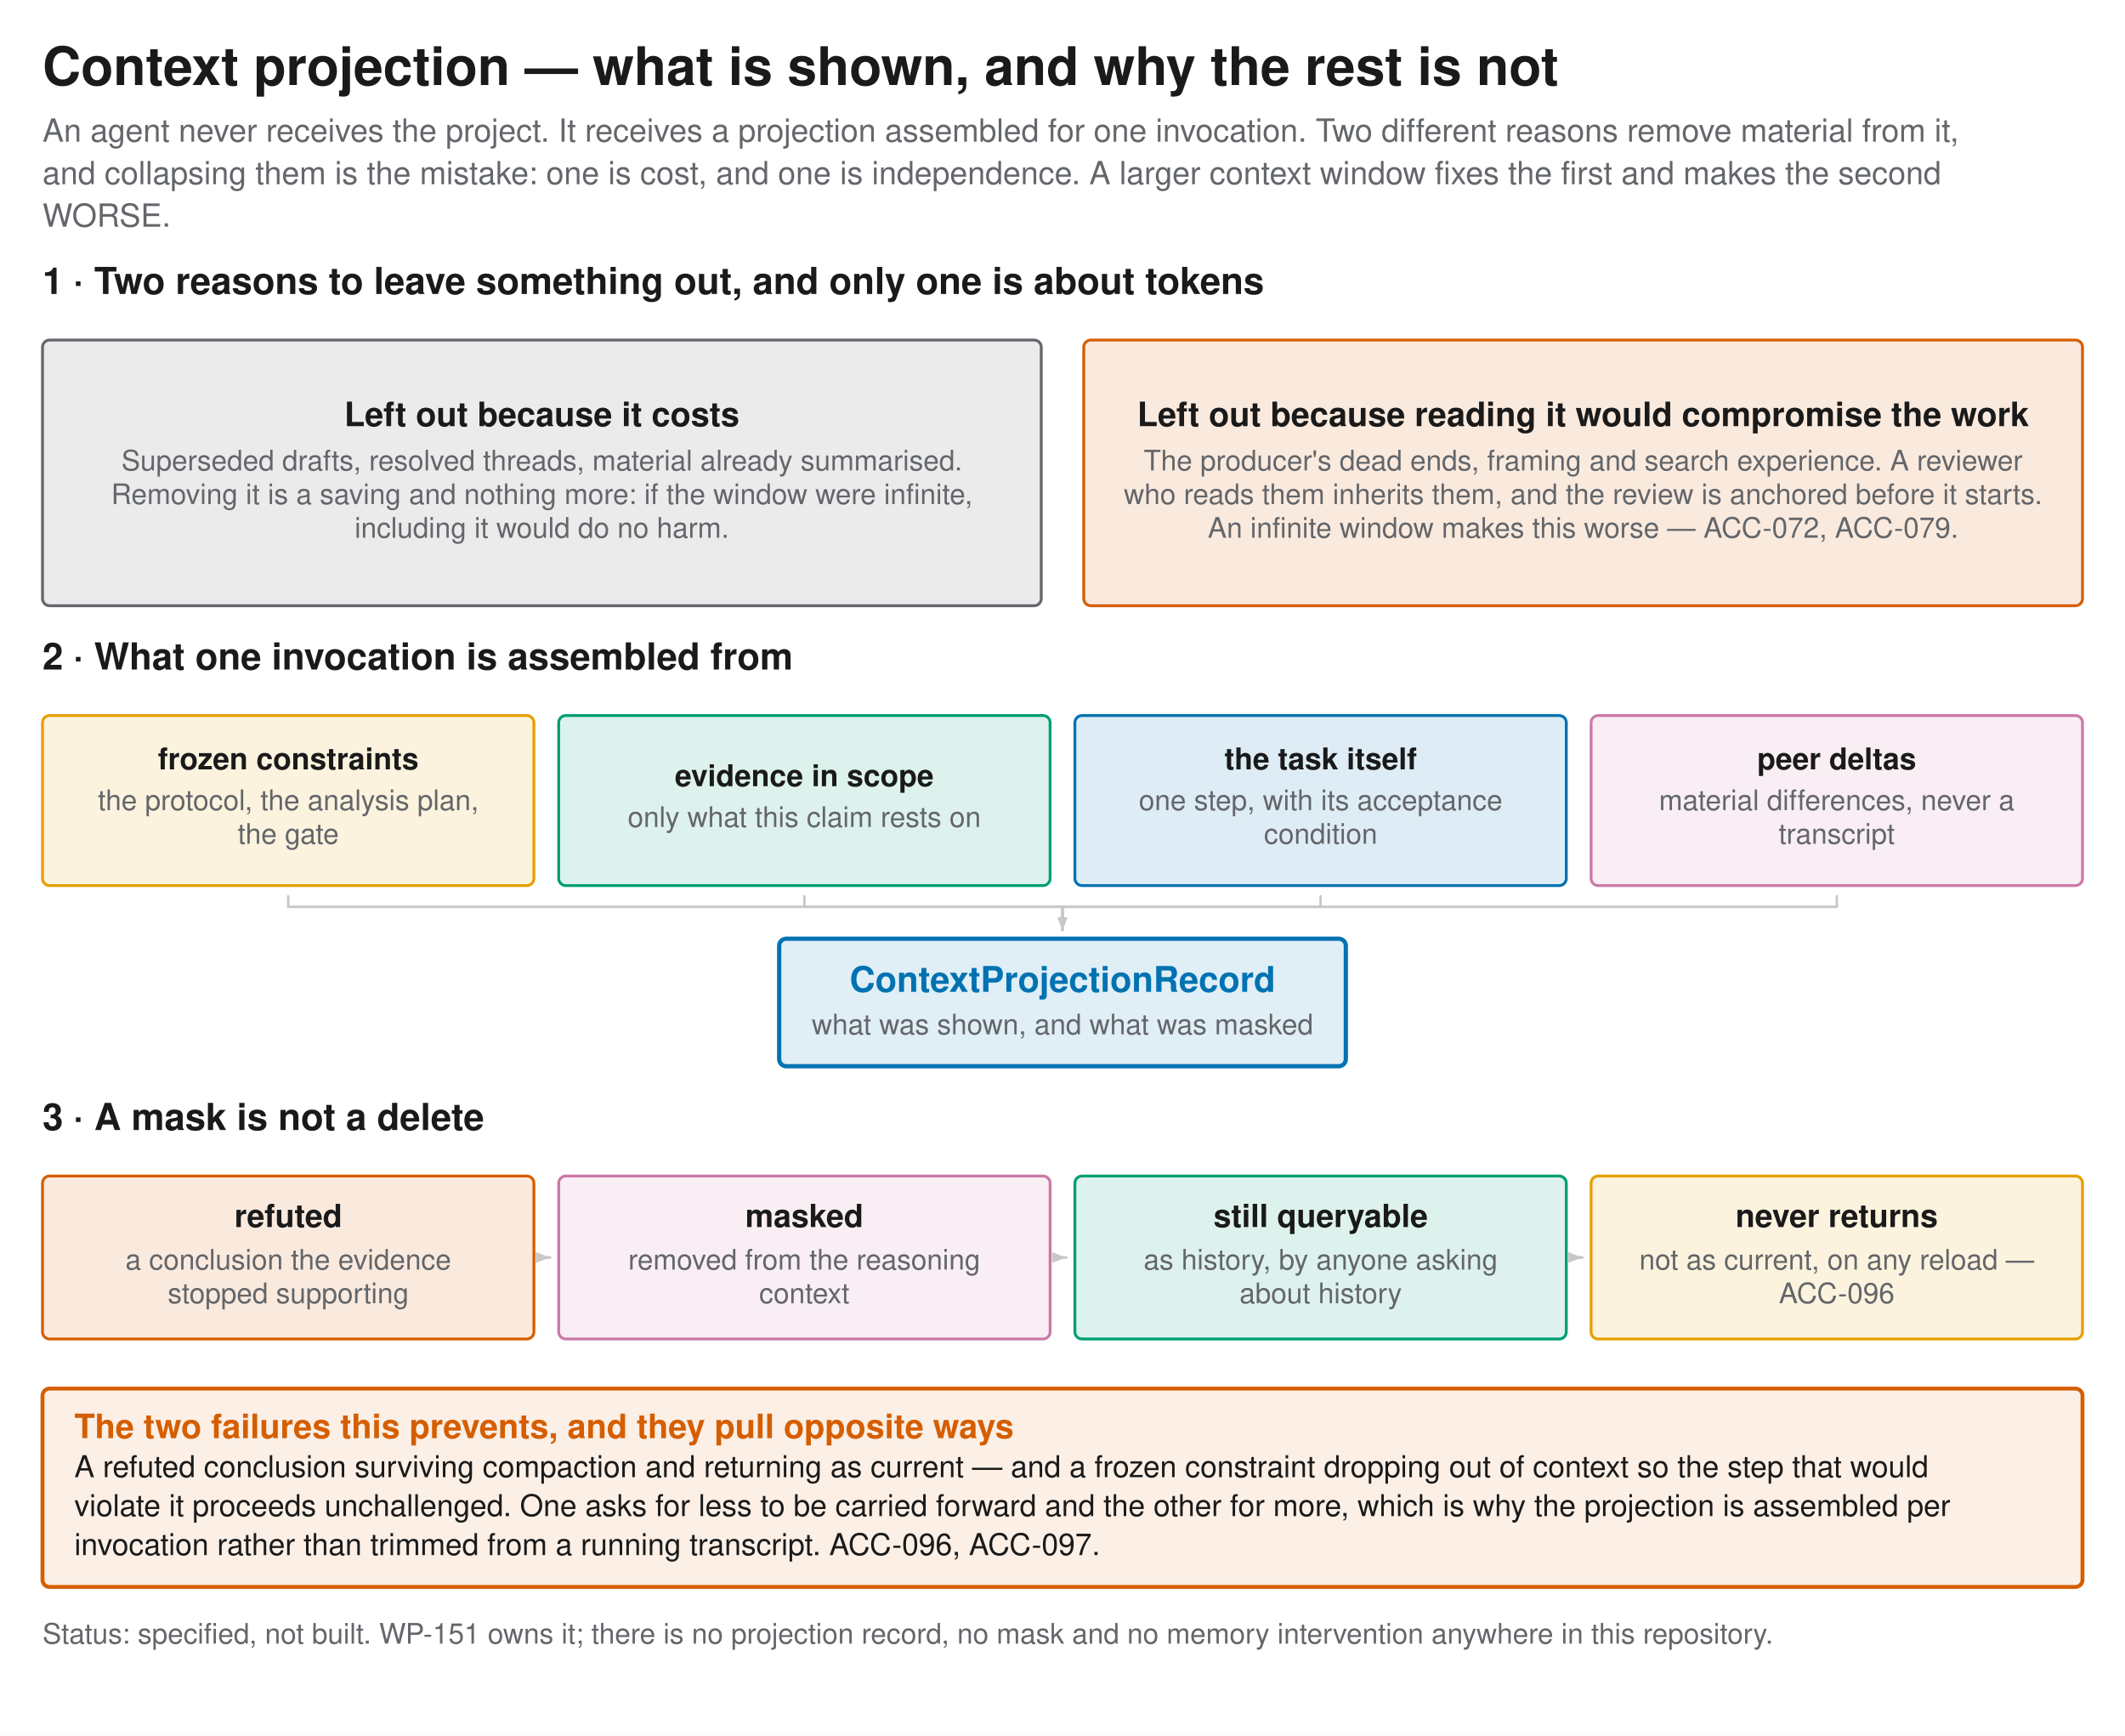
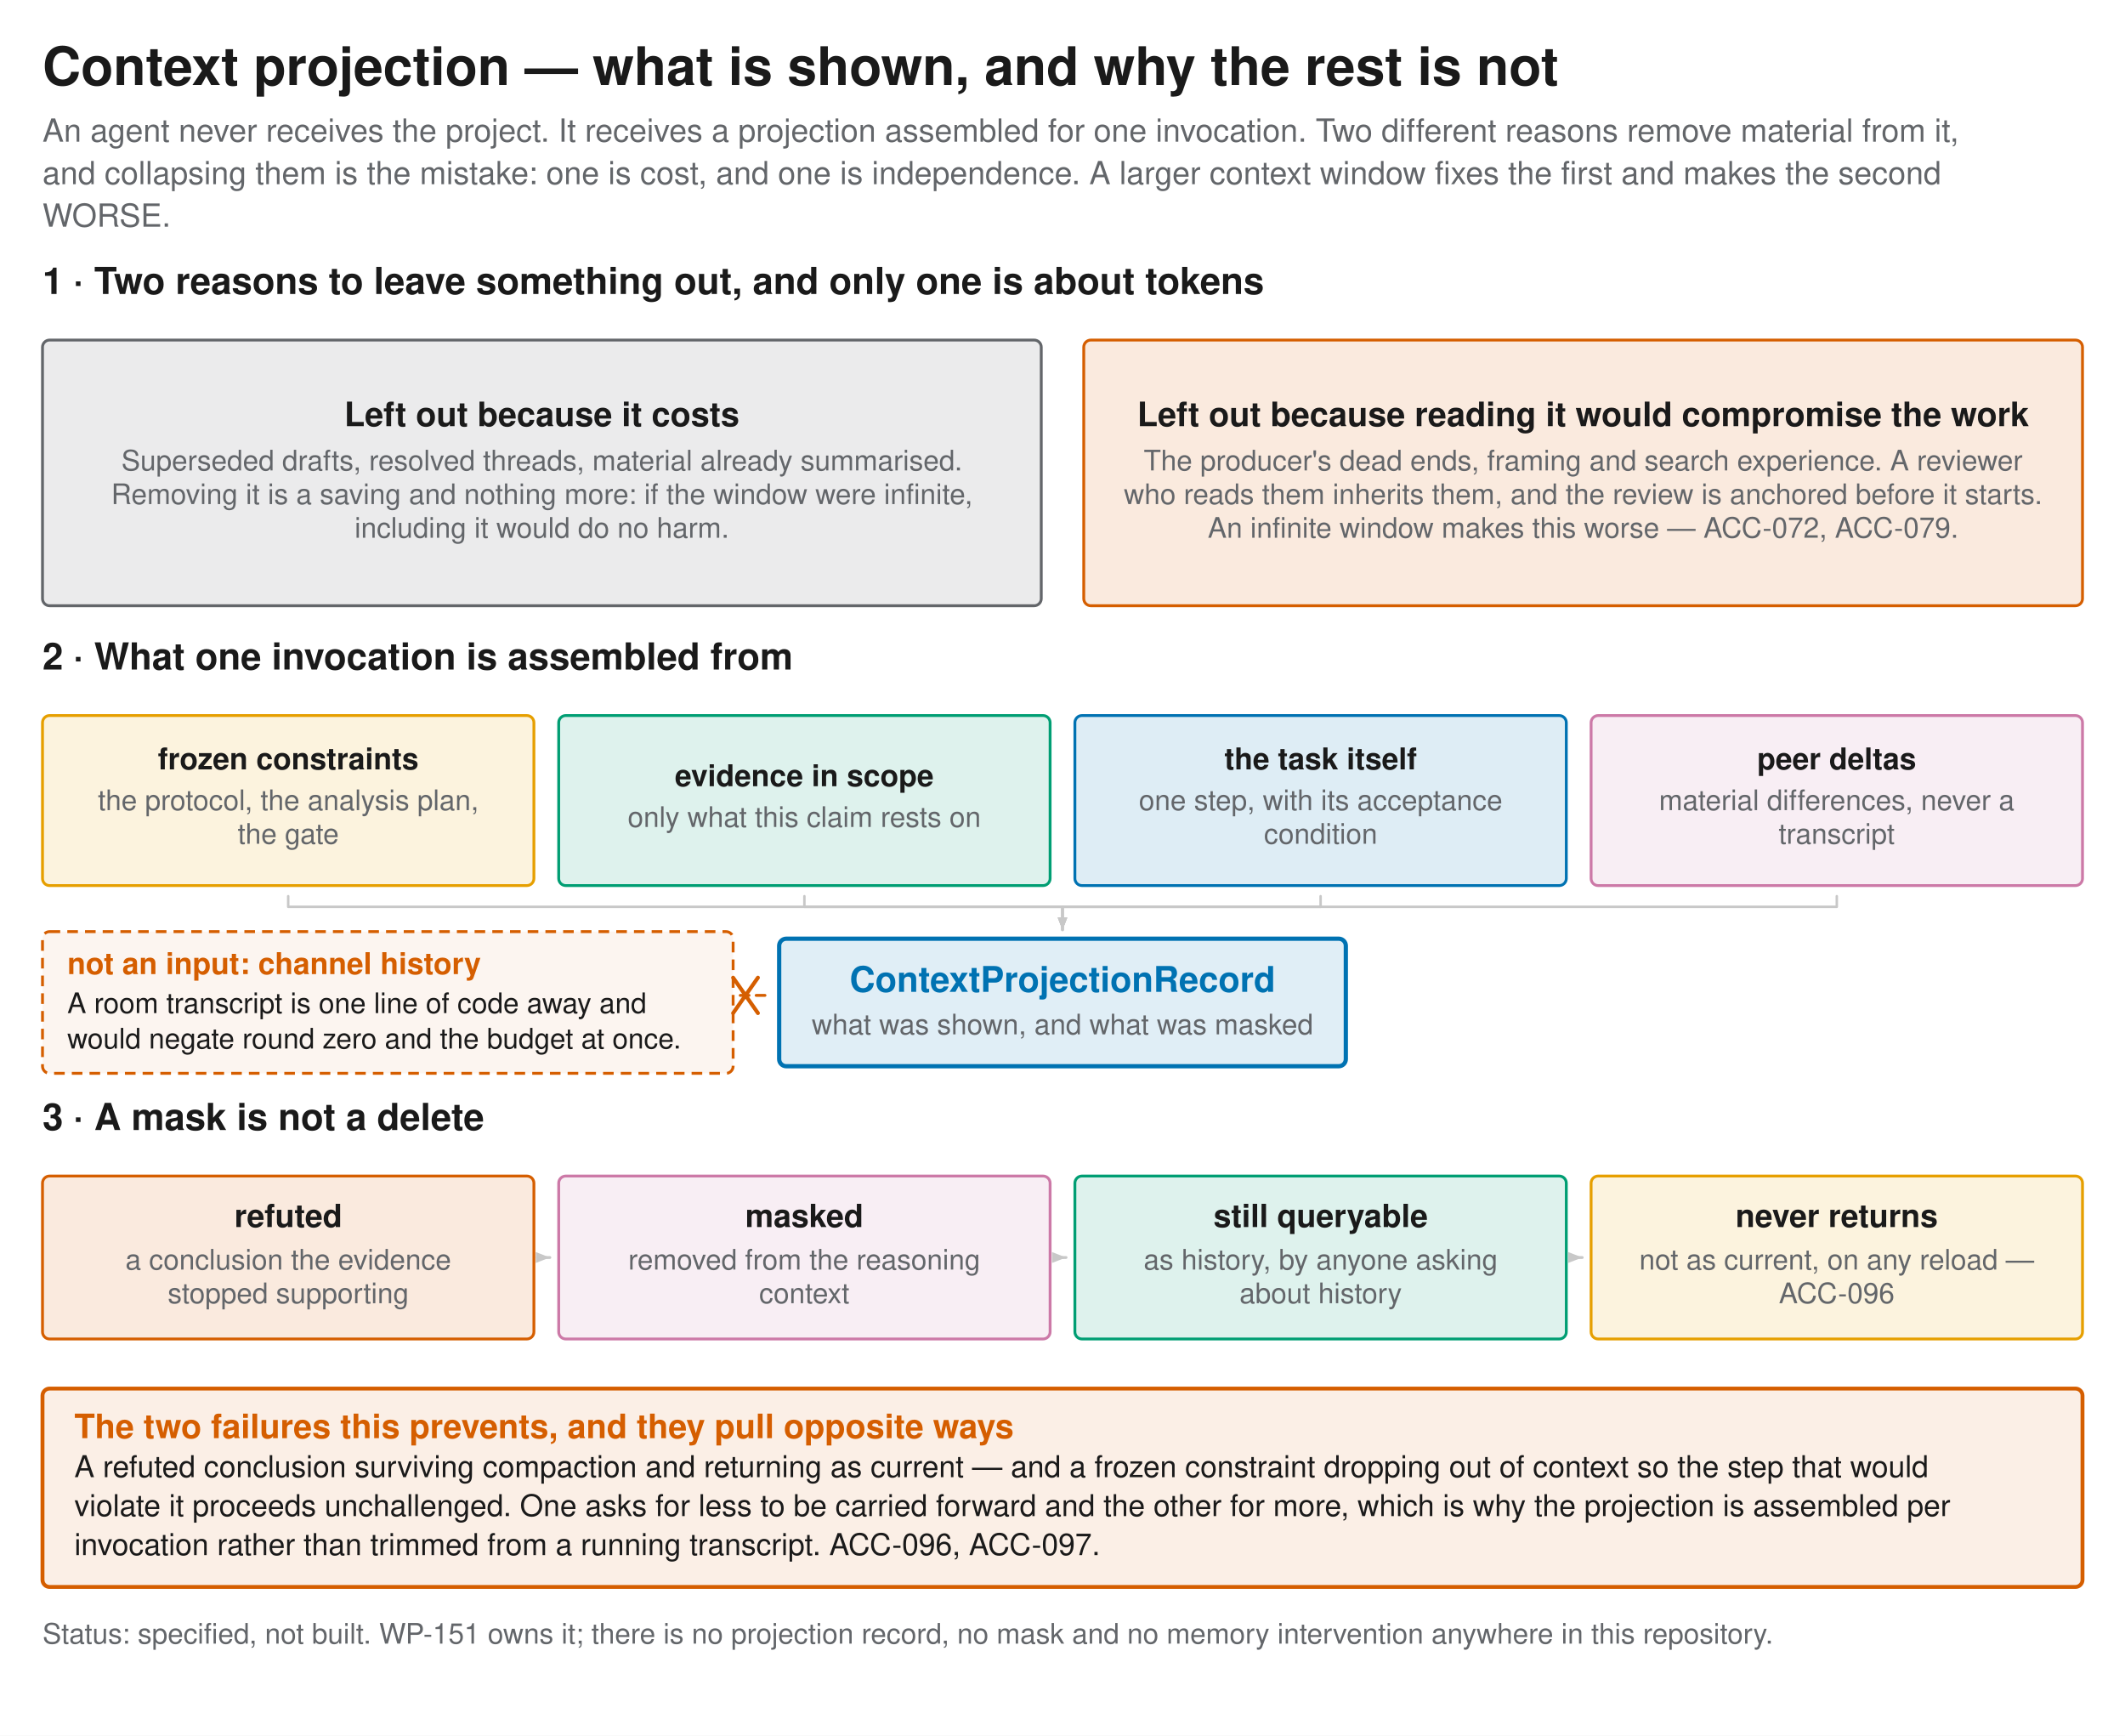
<svg xmlns="http://www.w3.org/2000/svg" viewBox="0 0 1200 980" width="100%" role="img">
  <defs>
    <marker id="arrow" viewBox="0 0 10 10" refX="9" refY="5" markerWidth="7" markerHeight="7" orient="auto-start-reverse">
      <path d="M 0 1 L 9 5 L 0 9 z" fill="context-stroke" />
    </marker>
    <marker id="arrowsm" viewBox="0 0 10 10" refX="9" refY="5" markerWidth="5.5" markerHeight="5.5" orient="auto-start-reverse">
      <path d="M 0 1.5 L 9 5 L 0 8.5 z" fill="context-stroke" />
    </marker>
    <pattern id="hatch" width="7" height="7" patternTransform="rotate(45)" patternUnits="userSpaceOnUse">
      <line x1="0" y1="0" x2="0" y2="7" stroke="#C8C8C8" stroke-width="2.2" />
    </pattern>
  </defs>
  <rect width="1200" height="980" fill="#FFFFFF" />
  <text x="24.0" y="48.0" font-family="Helvetica, Arial, 'Liberation Sans', 'DejaVu Sans', sans-serif" font-size="30" font-weight="700" font-style="normal" fill="#1A1A1A" text-anchor="start">Context projection — what is shown, and why the rest is not</text>
  <text x="24.0" y="80.0" font-family="Helvetica, Arial, 'Liberation Sans', 'DejaVu Sans', sans-serif" font-size="18" font-weight="400" font-style="normal" fill="#63666A" text-anchor="start">An agent never receives the project. It receives a projection assembled for one invocation. Two different reasons remove material from it,</text>
  <text x="24.0" y="104.0" font-family="Helvetica, Arial, 'Liberation Sans', 'DejaVu Sans', sans-serif" font-size="18" font-weight="400" font-style="normal" fill="#63666A" text-anchor="start">and collapsing them is the mistake: one is cost, and one is independence. A larger context window fixes the first and makes the second</text>
  <text x="24.0" y="128.0" font-family="Helvetica, Arial, 'Liberation Sans', 'DejaVu Sans', sans-serif" font-size="18" font-weight="400" font-style="normal" fill="#63666A" text-anchor="start">WORSE.</text>
  <text x="24.0" y="166.0" font-family="Helvetica, Arial, 'Liberation Sans', 'DejaVu Sans', sans-serif" font-size="21" font-weight="700" font-style="normal" fill="#1A1A1A" text-anchor="start">1 · Two reasons to leave something out, and only one is about tokens</text>
  <rect x="24.0" y="192.0" width="564.0" height="150.0" rx="4" fill="#ebebec" stroke="#63666A" stroke-width="1.6" />
  <text x="306.0" y="240.6" font-family="Helvetica, Arial, 'Liberation Sans', 'DejaVu Sans', sans-serif" font-size="19" font-weight="600" font-style="normal" fill="#1A1A1A" text-anchor="middle">Left out because it costs</text>
  <text x="306.0" y="265.6" font-family="Helvetica, Arial, 'Liberation Sans', 'DejaVu Sans', sans-serif" font-size="16" font-weight="400" font-style="normal" fill="#63666A" text-anchor="middle">Superseded drafts, resolved threads, material already summarised.</text>
  <text x="306.0" y="284.6" font-family="Helvetica, Arial, 'Liberation Sans', 'DejaVu Sans', sans-serif" font-size="16" font-weight="400" font-style="normal" fill="#63666A" text-anchor="middle">Removing it is a saving and nothing more: if the window were infinite,</text>
  <text x="306.0" y="303.6" font-family="Helvetica, Arial, 'Liberation Sans', 'DejaVu Sans', sans-serif" font-size="16" font-weight="400" font-style="normal" fill="#63666A" text-anchor="middle">including it would do no harm.</text>
  <rect x="612.0" y="192.0" width="564.0" height="150.0" rx="4" fill="#faeade" stroke="#D55E00" stroke-width="1.6" />
  <text x="894.0" y="240.6" font-family="Helvetica, Arial, 'Liberation Sans', 'DejaVu Sans', sans-serif" font-size="19" font-weight="600" font-style="normal" fill="#1A1A1A" text-anchor="middle">Left out because reading it would compromise the work</text>
  <text x="894.0" y="265.6" font-family="Helvetica, Arial, 'Liberation Sans', 'DejaVu Sans', sans-serif" font-size="16" font-weight="400" font-style="normal" fill="#63666A" text-anchor="middle">The producer's dead ends, framing and search experience. A reviewer</text>
  <text x="894.0" y="284.6" font-family="Helvetica, Arial, 'Liberation Sans', 'DejaVu Sans', sans-serif" font-size="16" font-weight="400" font-style="normal" fill="#63666A" text-anchor="middle">who reads them inherits them, and the review is anchored before it starts.</text>
  <text x="894.0" y="303.6" font-family="Helvetica, Arial, 'Liberation Sans', 'DejaVu Sans', sans-serif" font-size="16" font-weight="400" font-style="normal" fill="#63666A" text-anchor="middle">An infinite window makes this worse — ACC-072, ACC-079.</text>
  <text x="24.0" y="378.0" font-family="Helvetica, Arial, 'Liberation Sans', 'DejaVu Sans', sans-serif" font-size="21" font-weight="700" font-style="normal" fill="#1A1A1A" text-anchor="start">2 · What one invocation is assembled from</text>
  <rect x="24.0" y="404.0" width="277.5" height="96.0" rx="4" fill="#fcf3de" stroke="#E69F00" stroke-width="1.6" />
  <text x="162.8" y="434.4" font-family="Helvetica, Arial, 'Liberation Sans', 'DejaVu Sans', sans-serif" font-size="17" font-weight="600" font-style="normal" fill="#1A1A1A" text-anchor="middle">frozen constraints</text>
  <text x="162.8" y="457.4" font-family="Helvetica, Arial, 'Liberation Sans', 'DejaVu Sans', sans-serif" font-size="16" font-weight="400" font-style="normal" fill="#63666A" text-anchor="middle">the protocol, the analysis plan,</text>
  <text x="162.8" y="476.4" font-family="Helvetica, Arial, 'Liberation Sans', 'DejaVu Sans', sans-serif" font-size="16" font-weight="400" font-style="normal" fill="#63666A" text-anchor="middle">the gate</text>
  <rect x="315.5" y="404.0" width="277.5" height="96.0" rx="4" fill="#def2ed" stroke="#009E73" stroke-width="1.6" />
  <text x="454.2" y="443.9" font-family="Helvetica, Arial, 'Liberation Sans', 'DejaVu Sans', sans-serif" font-size="17" font-weight="600" font-style="normal" fill="#1A1A1A" text-anchor="middle">evidence in scope</text>
  <text x="454.2" y="466.9" font-family="Helvetica, Arial, 'Liberation Sans', 'DejaVu Sans', sans-serif" font-size="16" font-weight="400" font-style="normal" fill="#63666A" text-anchor="middle">only what this claim rests on</text>
  <rect x="607.0" y="404.0" width="277.5" height="96.0" rx="4" fill="#deedf5" stroke="#0072B2" stroke-width="1.6" />
  <text x="745.8" y="434.4" font-family="Helvetica, Arial, 'Liberation Sans', 'DejaVu Sans', sans-serif" font-size="17" font-weight="600" font-style="normal" fill="#1A1A1A" text-anchor="middle">the task itself</text>
  <text x="745.8" y="457.4" font-family="Helvetica, Arial, 'Liberation Sans', 'DejaVu Sans', sans-serif" font-size="16" font-weight="400" font-style="normal" fill="#63666A" text-anchor="middle">one step, with its acceptance</text>
  <text x="745.8" y="476.4" font-family="Helvetica, Arial, 'Liberation Sans', 'DejaVu Sans', sans-serif" font-size="16" font-weight="400" font-style="normal" fill="#63666A" text-anchor="middle">condition</text>
  <rect x="898.5" y="404.0" width="277.5" height="96.0" rx="4" fill="#f8eef4" stroke="#CC79A7" stroke-width="1.6" />
  <text x="1037.2" y="434.4" font-family="Helvetica, Arial, 'Liberation Sans', 'DejaVu Sans', sans-serif" font-size="17" font-weight="600" font-style="normal" fill="#1A1A1A" text-anchor="middle">peer deltas</text>
  <text x="1037.2" y="457.4" font-family="Helvetica, Arial, 'Liberation Sans', 'DejaVu Sans', sans-serif" font-size="16" font-weight="400" font-style="normal" fill="#63666A" text-anchor="middle">material differences, never a</text>
  <text x="1037.2" y="476.4" font-family="Helvetica, Arial, 'Liberation Sans', 'DejaVu Sans', sans-serif" font-size="16" font-weight="400" font-style="normal" fill="#63666A" text-anchor="middle">transcript</text>
  <path d="M 162.75 506 L 162.75 512 L 600.0 512 L 600.0 525" fill="none" stroke="#C8C8C8" stroke-width="1.4" stroke-linecap="round" stroke-linejoin="round" marker-end="url(#arrowsm)" />
  <path d="M 454.25 506 L 454.25 512 L 600.0 512 L 600.0 525" fill="none" stroke="#C8C8C8" stroke-width="1.4" stroke-linecap="round" stroke-linejoin="round" marker-end="url(#arrowsm)" />
  <path d="M 745.75 506 L 745.75 512 L 600.0 512 L 600.0 525" fill="none" stroke="#C8C8C8" stroke-width="1.4" stroke-linecap="round" stroke-linejoin="round" marker-end="url(#arrowsm)" />
  <path d="M 1037.25 506 L 1037.25 512 L 600.0 512 L 600.0 525" fill="none" stroke="#C8C8C8" stroke-width="1.4" stroke-linecap="round" stroke-linejoin="round" marker-end="url(#arrowsm)" />
  <rect x="440.0" y="530.0" width="320.0" height="72.0" rx="4" fill="#e0eef6" stroke="#0072B2" stroke-width="2.4" />
  <text x="600.0" y="560.0" font-family="Helvetica, Arial, 'Liberation Sans', 'DejaVu Sans', sans-serif" font-size="20" font-weight="700" font-style="normal" fill="#0072B2" text-anchor="middle">ContextProjectionRecord</text>
  <text x="600.0" y="584.0" font-family="Helvetica, Arial, 'Liberation Sans', 'DejaVu Sans', sans-serif" font-size="16" font-weight="400" font-style="normal" fill="#63666A" text-anchor="middle">what was shown, and what was masked</text>
+   <rect x="24.0" y="526.0" width="390.0" height="80.0" rx="4" fill="#fcf5f0" stroke="#D55E00" stroke-width="1.6" stroke-dasharray="6 4" />
+   <text x="38.0" y="550.0" font-family="Helvetica, Arial, 'Liberation Sans', 'DejaVu Sans', sans-serif" font-size="17" font-weight="700" font-style="normal" fill="#D55E00" text-anchor="start">not an input: channel history</text>
+   <text x="38.0" y="572.0" font-family="Helvetica, Arial, 'Liberation Sans', 'DejaVu Sans', sans-serif" font-size="16" font-weight="400" font-style="normal" fill="#1A1A1A" text-anchor="start">A room transcript is one line of code away and</text>
+   <text x="38.0" y="592.0" font-family="Helvetica, Arial, 'Liberation Sans', 'DejaVu Sans', sans-serif" font-size="16" font-weight="400" font-style="normal" fill="#1A1A1A" text-anchor="start">would negate round zero and the budget at once.</text>
+   <path d="M 418.0 562 L 434.0 562" fill="none" stroke="#D55E00" stroke-width="1.6" stroke-linecap="round" stroke-linejoin="round" stroke-dasharray="5 4" />
+   <path d="M 414.0 552 L 428.0 572 M 414.0 572 L 428.0 552" fill="none" stroke="#D55E00" stroke-width="2.2" stroke-linecap="round" stroke-linejoin="round" />
  <text x="24.0" y="638.0" font-family="Helvetica, Arial, 'Liberation Sans', 'DejaVu Sans', sans-serif" font-size="21" font-weight="700" font-style="normal" fill="#1A1A1A" text-anchor="start">3 · A mask is not a delete</text>
  <rect x="24.0" y="664.0" width="277.5" height="92.0" rx="4" fill="#faeade" stroke="#D55E00" stroke-width="1.6" />
  <text x="162.8" y="692.8" font-family="Helvetica, Arial, 'Liberation Sans', 'DejaVu Sans', sans-serif" font-size="18" font-weight="600" font-style="normal" fill="#1A1A1A" text-anchor="middle">refuted</text>
  <text x="162.8" y="716.8" font-family="Helvetica, Arial, 'Liberation Sans', 'DejaVu Sans', sans-serif" font-size="16" font-weight="400" font-style="normal" fill="#63666A" text-anchor="middle">a conclusion the evidence</text>
  <text x="162.8" y="735.8" font-family="Helvetica, Arial, 'Liberation Sans', 'DejaVu Sans', sans-serif" font-size="16" font-weight="400" font-style="normal" fill="#63666A" text-anchor="middle">stopped supporting</text>
  <rect x="315.5" y="664.0" width="277.5" height="92.0" rx="4" fill="#f8eef4" stroke="#CC79A7" stroke-width="1.6" />
  <text x="454.2" y="692.8" font-family="Helvetica, Arial, 'Liberation Sans', 'DejaVu Sans', sans-serif" font-size="18" font-weight="600" font-style="normal" fill="#1A1A1A" text-anchor="middle">masked</text>
  <text x="454.2" y="716.8" font-family="Helvetica, Arial, 'Liberation Sans', 'DejaVu Sans', sans-serif" font-size="16" font-weight="400" font-style="normal" fill="#63666A" text-anchor="middle">removed from the reasoning</text>
  <text x="454.2" y="735.8" font-family="Helvetica, Arial, 'Liberation Sans', 'DejaVu Sans', sans-serif" font-size="16" font-weight="400" font-style="normal" fill="#63666A" text-anchor="middle">context</text>
  <path d="M 303.5 710 L 310.5 710" fill="none" stroke="#C8C8C8" stroke-width="1.6" stroke-linecap="round" stroke-linejoin="round" marker-end="url(#arrowsm)" />
  <rect x="607.0" y="664.0" width="277.5" height="92.0" rx="4" fill="#def2ed" stroke="#009E73" stroke-width="1.6" />
  <text x="745.8" y="692.8" font-family="Helvetica, Arial, 'Liberation Sans', 'DejaVu Sans', sans-serif" font-size="18" font-weight="600" font-style="normal" fill="#1A1A1A" text-anchor="middle">still queryable</text>
  <text x="745.8" y="716.8" font-family="Helvetica, Arial, 'Liberation Sans', 'DejaVu Sans', sans-serif" font-size="16" font-weight="400" font-style="normal" fill="#63666A" text-anchor="middle">as history, by anyone asking</text>
  <text x="745.8" y="735.8" font-family="Helvetica, Arial, 'Liberation Sans', 'DejaVu Sans', sans-serif" font-size="16" font-weight="400" font-style="normal" fill="#63666A" text-anchor="middle">about history</text>
  <path d="M 595.0 710 L 602.0 710" fill="none" stroke="#C8C8C8" stroke-width="1.6" stroke-linecap="round" stroke-linejoin="round" marker-end="url(#arrowsm)" />
  <rect x="898.5" y="664.0" width="277.5" height="92.0" rx="4" fill="#fcf3de" stroke="#E69F00" stroke-width="1.6" />
  <text x="1037.2" y="692.8" font-family="Helvetica, Arial, 'Liberation Sans', 'DejaVu Sans', sans-serif" font-size="18" font-weight="600" font-style="normal" fill="#1A1A1A" text-anchor="middle">never returns</text>
  <text x="1037.2" y="716.8" font-family="Helvetica, Arial, 'Liberation Sans', 'DejaVu Sans', sans-serif" font-size="16" font-weight="400" font-style="normal" fill="#63666A" text-anchor="middle">not as current, on any reload —</text>
  <text x="1037.2" y="735.8" font-family="Helvetica, Arial, 'Liberation Sans', 'DejaVu Sans', sans-serif" font-size="16" font-weight="400" font-style="normal" fill="#63666A" text-anchor="middle">ACC-096</text>
  <path d="M 886.5 710 L 893.5 710" fill="none" stroke="#C8C8C8" stroke-width="1.6" stroke-linecap="round" stroke-linejoin="round" marker-end="url(#arrowsm)" />
  <rect x="24.0" y="784.0" width="1152.0" height="112.0" rx="4" fill="#fbefe6" stroke="#D55E00" stroke-width="2.2" />
  <text x="42.0" y="812.0" font-family="Helvetica, Arial, 'Liberation Sans', 'DejaVu Sans', sans-serif" font-size="19" font-weight="700" font-style="normal" fill="#D55E00" text-anchor="start">The two failures this prevents, and they pull opposite ways</text>
  <text x="42.0" y="834.0" font-family="Helvetica, Arial, 'Liberation Sans', 'DejaVu Sans', sans-serif" font-size="17" font-weight="400" font-style="normal" fill="#1A1A1A" text-anchor="start">A refuted conclusion surviving compaction and returning as current — and a frozen constraint dropping out of context so the step that would</text>
  <text x="42.0" y="856.0" font-family="Helvetica, Arial, 'Liberation Sans', 'DejaVu Sans', sans-serif" font-size="17" font-weight="400" font-style="normal" fill="#1A1A1A" text-anchor="start">violate it proceeds unchallenged. One asks for less to be carried forward and the other for more, which is why the projection is assembled per</text>
  <text x="42.0" y="878.0" font-family="Helvetica, Arial, 'Liberation Sans', 'DejaVu Sans', sans-serif" font-size="17" font-weight="400" font-style="normal" fill="#1A1A1A" text-anchor="start">invocation rather than trimmed from a running transcript. ACC-096, ACC-097.</text>
  <text x="24.0" y="928.0" font-family="Helvetica, Arial, 'Liberation Sans', 'DejaVu Sans', sans-serif" font-size="16" font-weight="400" font-style="normal" fill="#63666A" text-anchor="start">Status: specified, not built. WP-151 owns it; there is no projection record, no mask and no memory intervention anywhere in this repository.</text>
</svg>
